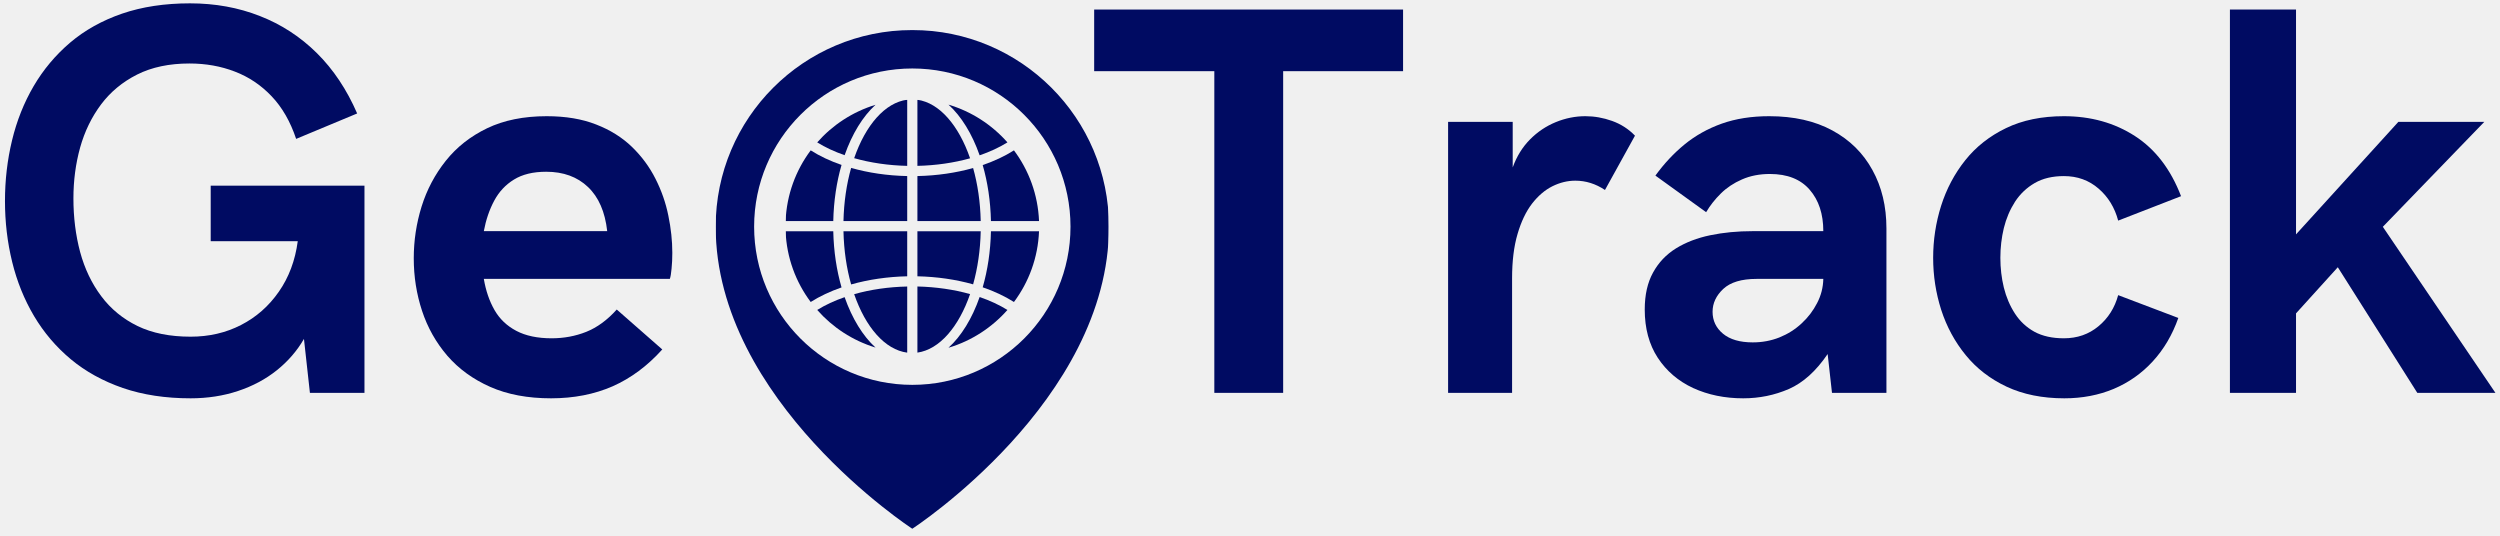
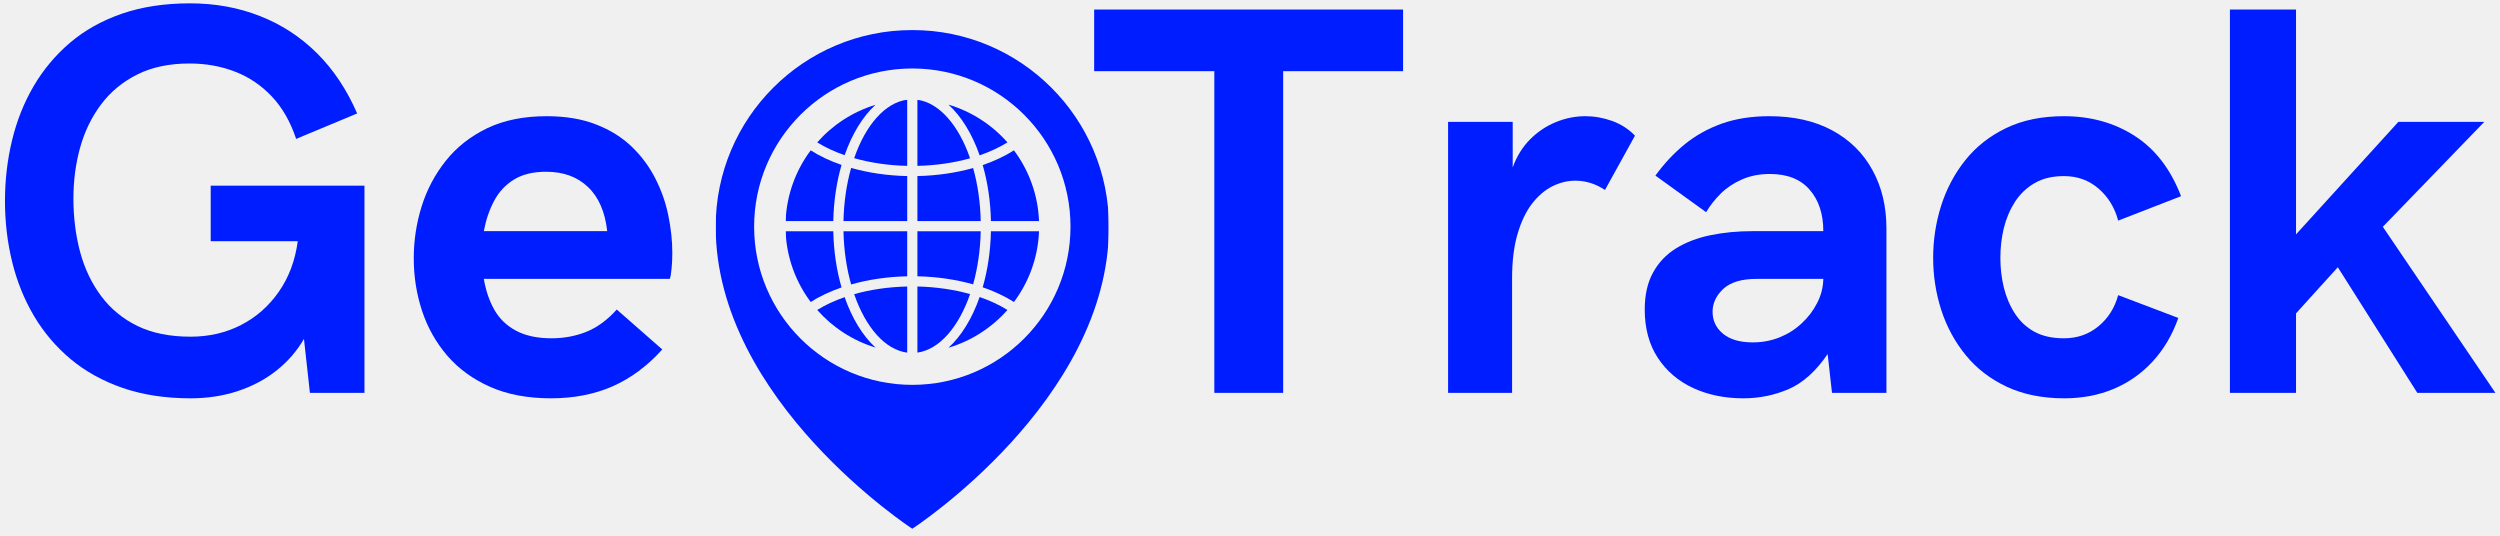
<svg xmlns="http://www.w3.org/2000/svg" width="420" height="90" viewBox="0 0 420 90" fill="none">
-   <path d="M32.023 66.917C27.799 66.917 24.007 66.338 20.648 65.188C17.283 64.021 14.367 62.411 11.898 60.354C9.424 58.286 7.362 55.865 5.711 53.083C4.07 50.307 2.846 47.281 2.044 44C1.237 40.708 0.836 37.302 0.836 33.771C0.836 30.26 1.231 26.865 2.023 23.583C2.815 20.292 4.023 17.26 5.648 14.479C7.273 11.703 9.315 9.266 11.773 7.167C14.242 5.073 17.153 3.448 20.502 2.292C23.862 1.141 27.669 0.562 31.919 0.562C36.138 0.562 40.049 1.271 43.648 2.688C47.257 4.094 50.45 6.167 53.231 8.917C56.007 11.667 58.263 15.052 60.002 19.062L49.752 23.333C48.778 20.417 47.403 18.031 45.627 16.167C43.846 14.292 41.783 12.912 39.44 12.021C37.106 11.12 34.57 10.667 31.835 10.667C28.429 10.667 25.502 11.287 23.044 12.521C20.585 13.76 18.565 15.432 16.981 17.542C15.398 19.656 14.221 22.073 13.46 24.792C12.71 27.5 12.335 30.349 12.335 33.333C12.335 36.516 12.71 39.516 13.46 42.333C14.221 45.141 15.403 47.615 17.002 49.75C18.596 51.891 20.632 53.562 23.106 54.771C25.575 55.969 28.549 56.562 32.023 56.562C35.117 56.562 37.94 55.911 40.481 54.604C43.033 53.302 45.153 51.438 46.836 49.021C48.528 46.604 49.591 43.771 50.023 40.521H35.398V31.188H61.231V66H52.065L51.065 56.938C49.908 58.938 48.388 60.698 46.502 62.208C44.627 63.708 42.45 64.87 39.981 65.688C37.523 66.505 34.867 66.917 32.023 66.917Z" fill="#000B62" />
-   <path d="M92.574 66.917C88.657 66.917 85.251 66.276 82.365 65C79.475 63.724 77.074 61.979 75.157 59.771C73.251 57.552 71.834 55.036 70.907 52.229C69.975 49.411 69.511 46.469 69.511 43.396C69.511 40.427 69.949 37.531 70.824 34.708C71.709 31.875 73.063 29.312 74.886 27.021C76.72 24.719 79.037 22.891 81.845 21.542C84.647 20.198 87.98 19.521 91.845 19.521C95.037 19.521 97.808 19.99 100.157 20.917C102.517 21.833 104.517 23.083 106.157 24.667C107.793 26.25 109.115 28.036 110.115 30.021C111.126 32.01 111.85 34.078 112.282 36.229C112.725 38.37 112.949 40.453 112.949 42.479C112.949 43.427 112.907 44.307 112.824 45.125C112.751 45.948 112.657 46.521 112.532 46.854H81.282C81.615 48.828 82.209 50.573 83.074 52.083C83.933 53.583 85.157 54.75 86.74 55.583C88.324 56.417 90.303 56.833 92.678 56.833C94.73 56.833 96.668 56.474 98.49 55.75C100.324 55.016 102.032 53.766 103.615 52L111.261 58.708C108.772 61.474 105.996 63.536 102.928 64.896C99.855 66.24 96.407 66.917 92.574 66.917ZM81.282 38.833H102.011C101.647 35.583 100.574 33.115 98.782 31.417C96.99 29.708 94.647 28.854 91.761 28.854C89.563 28.854 87.761 29.292 86.345 30.167C84.938 31.031 83.834 32.208 83.032 33.708C82.225 35.208 81.641 36.917 81.282 38.833Z" fill="#000B62" />
-   <path d="M204.007 66V11.958H183.82V1.604H235.716V11.958H215.57V66H204.007Z" fill="#000B62" />
-   <path d="M243.28 66V20.479H254.135V28.125C254.801 26.281 255.765 24.719 257.03 23.438C258.291 22.161 259.739 21.188 261.364 20.521C262.989 19.854 264.645 19.521 266.343 19.521C267.853 19.521 269.348 19.786 270.822 20.312C272.306 20.844 273.593 21.667 274.676 22.792L269.635 31.917C268.077 30.875 266.416 30.354 264.655 30.354C263.348 30.354 262.062 30.667 260.801 31.292C259.551 31.917 258.411 32.891 257.385 34.208C256.369 35.531 255.556 37.229 254.947 39.312C254.332 41.396 254.03 43.885 254.03 46.771V66H243.28Z" fill="#000B62" />
-   <path d="M292.858 66.917C289.759 66.917 286.952 66.338 284.441 65.188C281.941 64.021 279.962 62.328 278.504 60.104C277.045 57.87 276.316 55.167 276.316 52C276.316 49.542 276.78 47.474 277.712 45.792C278.639 44.099 279.926 42.745 281.566 41.729C283.202 40.719 285.118 39.979 287.316 39.521C289.524 39.062 291.905 38.833 294.462 38.833H306.316C306.316 35.948 305.551 33.625 304.024 31.875C302.509 30.115 300.28 29.229 297.337 29.229C295.597 29.229 294.035 29.536 292.649 30.146C291.274 30.745 290.092 31.531 289.108 32.5C288.118 33.474 287.295 34.521 286.629 35.646L278.108 29.5C279.566 27.49 281.202 25.74 283.024 24.25C284.842 22.766 286.92 21.604 289.254 20.771C291.597 19.938 294.259 19.521 297.233 19.521C301.368 19.521 304.905 20.323 307.837 21.917C310.764 23.5 313.009 25.719 314.566 28.562C316.134 31.396 316.92 34.667 316.92 38.375V66H307.774L307.045 59.479C305.097 62.344 302.926 64.302 300.524 65.354C298.118 66.396 295.566 66.917 292.858 66.917ZM294.462 57.521C296.045 57.521 297.535 57.245 298.941 56.688C300.358 56.12 301.597 55.333 302.67 54.333C303.754 53.333 304.618 52.198 305.274 50.917C305.941 49.641 306.285 48.286 306.316 46.854H295.108C292.577 46.854 290.712 47.417 289.504 48.542C288.306 49.667 287.712 50.948 287.712 52.375C287.712 53.865 288.295 55.094 289.462 56.062C290.639 57.036 292.306 57.521 294.462 57.521Z" fill="#000B62" />
-   <path d="M346.812 66.917C343.114 66.917 339.88 66.26 337.104 64.958C334.338 63.656 332.047 61.885 330.229 59.646C328.406 57.411 327.041 54.885 326.125 52.062C325.218 49.229 324.77 46.312 324.77 43.312C324.77 40.328 325.213 37.417 326.104 34.583C327.005 31.74 328.359 29.182 330.166 26.917C331.968 24.656 334.255 22.854 337.02 21.521C339.781 20.188 343.02 19.521 346.729 19.521C351.255 19.521 355.234 20.635 358.666 22.854C362.093 25.062 364.677 28.432 366.416 32.958L355.854 37.062C355.27 34.87 354.172 33.078 352.562 31.688C350.948 30.286 349.005 29.583 346.729 29.583C344.812 29.583 343.177 29.974 341.833 30.75C340.484 31.531 339.38 32.578 338.52 33.896C337.672 35.219 337.047 36.688 336.645 38.312C336.255 39.938 336.062 41.604 336.062 43.312C336.062 45.036 336.255 46.703 336.645 48.312C337.047 49.927 337.666 51.375 338.5 52.667C339.333 53.958 340.422 54.979 341.77 55.729C343.13 56.469 344.781 56.833 346.729 56.833C348.979 56.833 350.916 56.161 352.541 54.812C354.166 53.469 355.27 51.724 355.854 49.583L365.958 53.417C364.958 56.25 363.526 58.682 361.666 60.708C359.817 62.724 357.63 64.266 355.104 65.333C352.588 66.385 349.823 66.917 346.812 66.917Z" fill="#000B62" />
-   <path d="M374.627 66V1.604H385.731V39.375L402.919 20.479H417.356L400.315 38.104L419.231 66H406.106L392.752 44.896L385.731 52.646V66H374.627Z" fill="#000B62" />
+   <path d="M32.023 66.917C27.799 66.917 24.007 66.338 20.648 65.188C17.283 64.021 14.367 62.411 11.898 60.354C9.424 58.286 7.362 55.865 5.711 53.083C4.07 50.307 2.846 47.281 2.044 44C1.237 40.708 0.836 37.302 0.836 33.771C0.836 30.26 1.231 26.865 2.023 23.583C2.815 20.292 4.023 17.26 5.648 14.479C7.273 11.703 9.315 9.266 11.773 7.167C14.242 5.073 17.153 3.448 20.502 2.292C23.862 1.141 27.669 0.562 31.919 0.562C36.138 0.562 40.049 1.271 43.648 2.688C47.257 4.094 50.45 6.167 53.231 8.917C56.007 11.667 58.263 15.052 60.002 19.062L49.752 23.333C48.778 20.417 47.403 18.031 45.627 16.167C43.846 14.292 41.783 12.912 39.44 12.021C37.106 11.12 34.57 10.667 31.835 10.667C28.429 10.667 25.502 11.287 23.044 12.521C20.585 13.76 18.565 15.432 16.981 17.542C15.398 19.656 14.221 22.073 13.46 24.792C12.71 27.5 12.335 30.349 12.335 33.333C12.335 36.516 12.71 39.516 13.46 42.333C14.221 45.141 15.403 47.615 17.002 49.75C18.596 51.891 20.632 53.562 23.106 54.771C25.575 55.969 28.549 56.562 32.023 56.562C35.117 56.562 37.94 55.911 40.481 54.604C43.033 53.302 45.153 51.438 46.836 49.021C48.528 46.604 49.591 43.771 50.023 40.521H35.398V31.188H61.231V66H52.065L51.065 56.938C49.908 58.938 48.388 60.698 46.502 62.208C44.627 63.708 42.45 64.87 39.981 65.688C37.523 66.505 34.867 66.917 32.023 66.917Z" fill="#001dff" />
+   <path d="M92.574 66.917C88.657 66.917 85.251 66.276 82.365 65C79.475 63.724 77.074 61.979 75.157 59.771C73.251 57.552 71.834 55.036 70.907 52.229C69.975 49.411 69.511 46.469 69.511 43.396C69.511 40.427 69.949 37.531 70.824 34.708C71.709 31.875 73.063 29.312 74.886 27.021C76.72 24.719 79.037 22.891 81.845 21.542C84.647 20.198 87.98 19.521 91.845 19.521C95.037 19.521 97.808 19.99 100.157 20.917C102.517 21.833 104.517 23.083 106.157 24.667C107.793 26.25 109.115 28.036 110.115 30.021C111.126 32.01 111.85 34.078 112.282 36.229C112.725 38.37 112.949 40.453 112.949 42.479C112.949 43.427 112.907 44.307 112.824 45.125C112.751 45.948 112.657 46.521 112.532 46.854H81.282C81.615 48.828 82.209 50.573 83.074 52.083C83.933 53.583 85.157 54.75 86.74 55.583C88.324 56.417 90.303 56.833 92.678 56.833C94.73 56.833 96.668 56.474 98.49 55.75C100.324 55.016 102.032 53.766 103.615 52L111.261 58.708C108.772 61.474 105.996 63.536 102.928 64.896C99.855 66.24 96.407 66.917 92.574 66.917ZM81.282 38.833H102.011C101.647 35.583 100.574 33.115 98.782 31.417C96.99 29.708 94.647 28.854 91.761 28.854C89.563 28.854 87.761 29.292 86.345 30.167C84.938 31.031 83.834 32.208 83.032 33.708C82.225 35.208 81.641 36.917 81.282 38.833Z" fill="#001dff" />
+   <path d="M204.007 66V11.958H183.82V1.604H235.716V11.958H215.57V66H204.007Z" fill="#001dff" />
+   <path d="M243.28 66V20.479H254.135V28.125C254.801 26.281 255.765 24.719 257.03 23.438C258.291 22.161 259.739 21.188 261.364 20.521C262.989 19.854 264.645 19.521 266.343 19.521C267.853 19.521 269.348 19.786 270.822 20.312C272.306 20.844 273.593 21.667 274.676 22.792L269.635 31.917C268.077 30.875 266.416 30.354 264.655 30.354C263.348 30.354 262.062 30.667 260.801 31.292C259.551 31.917 258.411 32.891 257.385 34.208C256.369 35.531 255.556 37.229 254.947 39.312C254.332 41.396 254.03 43.885 254.03 46.771V66H243.28Z" fill="#001dff" />
+   <path d="M292.858 66.917C289.759 66.917 286.952 66.338 284.441 65.188C281.941 64.021 279.962 62.328 278.504 60.104C277.045 57.87 276.316 55.167 276.316 52C276.316 49.542 276.78 47.474 277.712 45.792C278.639 44.099 279.926 42.745 281.566 41.729C283.202 40.719 285.118 39.979 287.316 39.521C289.524 39.062 291.905 38.833 294.462 38.833H306.316C306.316 35.948 305.551 33.625 304.024 31.875C302.509 30.115 300.28 29.229 297.337 29.229C295.597 29.229 294.035 29.536 292.649 30.146C291.274 30.745 290.092 31.531 289.108 32.5C288.118 33.474 287.295 34.521 286.629 35.646L278.108 29.5C279.566 27.49 281.202 25.74 283.024 24.25C284.842 22.766 286.92 21.604 289.254 20.771C291.597 19.938 294.259 19.521 297.233 19.521C301.368 19.521 304.905 20.323 307.837 21.917C310.764 23.5 313.009 25.719 314.566 28.562C316.134 31.396 316.92 34.667 316.92 38.375V66H307.774L307.045 59.479C305.097 62.344 302.926 64.302 300.524 65.354C298.118 66.396 295.566 66.917 292.858 66.917ZM294.462 57.521C296.045 57.521 297.535 57.245 298.941 56.688C300.358 56.12 301.597 55.333 302.67 54.333C303.754 53.333 304.618 52.198 305.274 50.917C305.941 49.641 306.285 48.286 306.316 46.854H295.108C292.577 46.854 290.712 47.417 289.504 48.542C288.306 49.667 287.712 50.948 287.712 52.375C287.712 53.865 288.295 55.094 289.462 56.062C290.639 57.036 292.306 57.521 294.462 57.521Z" fill="#001dff" />
+   <path d="M346.812 66.917C343.114 66.917 339.88 66.26 337.104 64.958C334.338 63.656 332.047 61.885 330.229 59.646C328.406 57.411 327.041 54.885 326.125 52.062C325.218 49.229 324.77 46.312 324.77 43.312C324.77 40.328 325.213 37.417 326.104 34.583C327.005 31.74 328.359 29.182 330.166 26.917C331.968 24.656 334.255 22.854 337.02 21.521C339.781 20.188 343.02 19.521 346.729 19.521C351.255 19.521 355.234 20.635 358.666 22.854C362.093 25.062 364.677 28.432 366.416 32.958L355.854 37.062C355.27 34.87 354.172 33.078 352.562 31.688C350.948 30.286 349.005 29.583 346.729 29.583C344.812 29.583 343.177 29.974 341.833 30.75C340.484 31.531 339.38 32.578 338.52 33.896C337.672 35.219 337.047 36.688 336.645 38.312C336.255 39.938 336.062 41.604 336.062 43.312C336.062 45.036 336.255 46.703 336.645 48.312C337.047 49.927 337.666 51.375 338.5 52.667C339.333 53.958 340.422 54.979 341.77 55.729C343.13 56.469 344.781 56.833 346.729 56.833C348.979 56.833 350.916 56.161 352.541 54.812C354.166 53.469 355.27 51.724 355.854 49.583L365.958 53.417C364.958 56.25 363.526 58.682 361.666 60.708C359.817 62.724 357.63 64.266 355.104 65.333C352.588 66.385 349.823 66.917 346.812 66.917Z" fill="#001dff" />
+   <path d="M374.627 66V1.604H385.731V39.375L402.919 20.479H417.356L400.315 38.104L419.231 66H406.106L392.752 44.896L385.731 52.646V66H374.627Z" fill="#001dff" />
  <mask id="mask0_20_262" style="mask-type:luminance" maskUnits="userSpaceOnUse" x="120" y="5" width="67" height="85">
    <path d="M120.229 5.047H186.229V89.047H120.229V5.047Z" fill="white" />
  </mask>
  <g mask="url(#mask0_20_262)">
-     <path d="M153.271 64.656C138.589 64.656 126.693 52.755 126.693 38.078C126.693 23.401 138.589 11.505 153.271 11.505C167.948 11.505 179.844 23.401 179.844 38.078C179.844 52.755 167.948 64.656 153.271 64.656ZM153.271 5.047C135.026 5.047 120.234 19.838 120.234 38.078C120.234 67.349 153.266 88.828 153.266 88.828C153.271 88.828 186.302 67.349 186.302 38.078C186.302 19.838 171.51 5.047 153.271 5.047Z" fill="#000B62" />
+     <path d="M153.271 64.656C138.589 64.656 126.693 52.755 126.693 38.078C126.693 23.401 138.589 11.505 153.271 11.505C167.948 11.505 179.844 23.401 179.844 38.078C179.844 52.755 167.948 64.656 153.271 64.656ZM153.271 5.047C135.026 5.047 120.234 19.838 120.234 38.078C120.234 67.349 153.266 88.828 153.266 88.828C153.271 88.828 186.302 67.349 186.302 38.078C186.302 19.838 171.51 5.047 153.271 5.047Z" fill="#001dff" />
  </g>
  <mask id="mask1_20_262" style="mask-type:luminance" maskUnits="userSpaceOnUse" x="131" y="24" width="11" height="14">
    <path d="M131.979 24H142V37.333H131.979V24Z" fill="white" />
  </mask>
  <g mask="url(#mask1_20_262)">
-     <path d="M141.38 27.708C139.469 27.052 137.719 26.229 136.198 25.26C133.698 28.599 132.161 32.693 131.979 37.135H139.99C140.063 33.755 140.552 30.562 141.38 27.708Z" fill="#000B62" />
+     <path d="M141.38 27.708C139.469 27.052 137.719 26.229 136.198 25.26C133.698 28.599 132.161 32.693 131.979 37.135H139.99C140.063 33.755 140.552 30.562 141.38 27.708Z" fill="#001dff" />
  </g>
-   <path d="M164.578 26.094C166.297 25.505 167.87 24.776 169.25 23.922C166.635 20.963 163.224 18.734 159.344 17.578C161.505 19.537 163.318 22.49 164.578 26.094Z" fill="#000B62" />
-   <path d="M147.089 17.604C143.255 18.771 139.875 20.99 137.292 23.922C138.651 24.766 140.203 25.484 141.896 26.073C143.151 22.495 144.948 19.557 147.089 17.604Z" fill="#000B62" />
+   <path d="M164.578 26.094C166.297 25.505 167.87 24.776 169.25 23.922C166.635 20.963 163.224 18.734 159.344 17.578C161.505 19.537 163.318 22.49 164.578 26.094Z" fill="#001dff" />
+   <path d="M147.089 17.604C143.255 18.771 139.875 20.99 137.292 23.922C138.651 24.766 140.203 25.484 141.896 26.073C143.151 22.495 144.948 19.557 147.089 17.604Z" fill="#001dff" />
  <mask id="mask2_20_262" style="mask-type:luminance" maskUnits="userSpaceOnUse" x="154" y="16" width="10" height="12">
    <path d="M154 16.75H163.333V28H154V16.75Z" fill="white" />
  </mask>
  <g mask="url(#mask2_20_262)">
-     <path d="M162.974 26.594C161.073 21.083 157.844 17.287 154.125 16.76V27.865C157.245 27.797 160.255 27.354 162.974 26.594Z" fill="#000B62" />
+     <path d="M162.974 26.594C161.073 21.083 157.844 17.287 154.125 16.76V27.865C157.245 27.797 160.255 27.354 162.974 26.594Z" fill="#001dff" />
  </g>
-   <path d="M141.896 49.922C140.203 50.51 138.651 51.229 137.292 52.073C139.875 55.005 143.255 57.224 147.089 58.391C144.948 56.438 143.151 53.5 141.896 49.922Z" fill="#000B62" />
-   <path d="M159.344 58.422C163.224 57.266 166.635 55.031 169.25 52.073C167.87 51.219 166.297 50.49 164.578 49.901C163.318 53.505 161.505 56.464 159.344 58.422Z" fill="#000B62" />
+   <path d="M141.896 49.922C140.203 50.51 138.651 51.229 137.292 52.073C139.875 55.005 143.255 57.224 147.089 58.391C144.948 56.438 143.151 53.5 141.896 49.922Z" fill="#001dff" />
+   <path d="M159.344 58.422C163.224 57.266 166.635 55.031 169.25 52.073C167.87 51.219 166.297 50.49 164.578 49.901C163.318 53.505 161.505 56.464 159.344 58.422Z" fill="#001dff" />
  <mask id="mask3_20_262" style="mask-type:luminance" maskUnits="userSpaceOnUse" x="164" y="24" width="11" height="14">
    <path d="M164.667 24H174.979V37.333H164.667V24Z" fill="white" />
  </mask>
  <g mask="url(#mask3_20_262)">
-     <path d="M166.479 37.135H174.557C174.38 32.693 172.839 28.599 170.344 25.26C168.802 26.24 167.031 27.068 165.094 27.729C165.917 30.583 166.406 33.766 166.479 37.135Z" fill="#000B62" />
+     <path d="M166.479 37.135H174.557C174.38 32.693 172.839 28.599 170.344 25.26C168.802 26.24 167.031 27.068 165.094 27.729C165.917 30.583 166.406 33.766 166.479 37.135Z" fill="#001dff" />
  </g>
  <mask id="mask4_20_262" style="mask-type:luminance" maskUnits="userSpaceOnUse" x="164" y="38" width="11" height="14">
    <path d="M164.667 38.667H174.979V52H164.667V38.667Z" fill="white" />
  </mask>
  <g mask="url(#mask4_20_262)">
-     <path d="M165.094 48.266C167.031 48.927 168.802 49.761 170.344 50.734C172.844 47.391 174.38 43.292 174.557 38.849H166.479C166.406 42.224 165.917 45.411 165.094 48.266Z" fill="#000B62" />
+     <path d="M165.094 48.266C167.031 48.927 168.802 49.761 170.344 50.734C172.844 47.391 174.38 43.292 174.557 38.849H166.479C166.406 42.224 165.917 45.411 165.094 48.266Z" fill="#001dff" />
  </g>
  <mask id="mask5_20_262" style="mask-type:luminance" maskUnits="userSpaceOnUse" x="131" y="38" width="11" height="14">
    <path d="M131.979 38.667H142V52H131.979V38.667Z" fill="white" />
  </mask>
  <g mask="url(#mask5_20_262)">
-     <path d="M139.99 38.849H131.979C132.156 43.292 133.693 47.391 136.198 50.734C137.719 49.771 139.469 48.948 141.38 48.286C140.552 45.427 140.063 42.229 139.99 38.849Z" fill="#000B62" />
+     <path d="M139.99 38.849H131.979C132.156 43.292 133.693 47.391 136.198 50.734C137.719 49.771 139.469 48.948 141.38 48.286C140.552 45.427 140.063 42.229 139.99 38.849Z" fill="#001dff" />
  </g>
-   <path d="M141.703 38.849C141.771 42.062 142.229 45.094 142.99 47.786C145.891 46.964 149.094 46.49 152.411 46.417V38.849H141.703Z" fill="#000B62" />
-   <path d="M152.411 29.578C149.094 29.511 145.891 29.037 142.99 28.208C142.229 30.901 141.776 33.927 141.703 37.136H152.411V29.578Z" fill="#000B62" />
+   <path d="M141.703 38.849C141.771 42.062 142.229 45.094 142.99 47.786C145.891 46.964 149.094 46.49 152.411 46.417V38.849H141.703Z" fill="#001dff" />
+   <path d="M152.411 29.578C149.094 29.511 145.891 29.037 142.99 28.208C142.229 30.901 141.776 33.927 141.703 37.136H152.411V29.578Z" fill="#001dff" />
  <mask id="mask6_20_262" style="mask-type:luminance" maskUnits="userSpaceOnUse" x="143" y="48" width="10" height="12">
    <path d="M143.333 48H152.667V59.75H143.333V48Z" fill="white" />
  </mask>
  <g mask="url(#mask6_20_262)">
-     <path d="M152.411 59.245V48.135C149.266 48.203 146.234 48.646 143.5 49.422C145.411 54.958 148.667 58.755 152.411 59.245Z" fill="#000B62" />
+     <path d="M152.411 59.245V48.135C149.266 48.203 146.234 48.646 143.5 49.422C145.411 54.958 148.667 58.755 152.411 59.245Z" fill="#001dff" />
  </g>
  <mask id="mask7_20_262" style="mask-type:luminance" maskUnits="userSpaceOnUse" x="143" y="16" width="10" height="12">
    <path d="M143.333 16.75H152.667V28H143.333V16.75Z" fill="white" />
  </mask>
  <g mask="url(#mask7_20_262)">
-     <path d="M152.411 16.75C148.667 17.24 145.411 21.042 143.5 26.573C146.234 27.349 149.266 27.797 152.411 27.865V16.75Z" fill="#000B62" />
+     <path d="M152.411 16.75C148.667 17.24 145.411 21.042 143.5 26.573C146.234 27.349 149.266 27.797 152.411 27.865V16.75Z" fill="#001dff" />
  </g>
-   <path d="M154.125 46.417C157.417 46.49 160.599 46.953 163.484 47.771C164.24 45.078 164.693 42.052 164.76 38.849H154.125V46.417Z" fill="#000B62" />
+   <path d="M154.125 46.417C157.417 46.49 160.599 46.953 163.484 47.771C164.24 45.078 164.693 42.052 164.76 38.849H154.125V46.417Z" fill="#001dff" />
  <mask id="mask8_20_262" style="mask-type:luminance" maskUnits="userSpaceOnUse" x="154" y="48" width="10" height="12">
    <path d="M154 48H163.333V59.75H154V48Z" fill="white" />
  </mask>
  <g mask="url(#mask8_20_262)">
-     <path d="M154.125 59.24C157.844 58.708 161.073 54.911 162.974 49.406C160.255 48.641 157.245 48.203 154.125 48.13V59.24Z" fill="#000B62" />
+     <path d="M154.125 59.24C157.844 58.708 161.073 54.911 162.974 49.406C160.255 48.641 157.245 48.203 154.125 48.13V59.24Z" fill="#001dff" />
  </g>
-   <path d="M164.76 37.135C164.693 33.932 164.24 30.917 163.484 28.229C160.599 29.042 157.417 29.51 154.125 29.578V37.135H164.76Z" fill="#000B62" />
+   <path d="M164.76 37.135C164.693 33.932 164.24 30.917 163.484 28.229C160.599 29.042 157.417 29.51 154.125 29.578V37.135H164.76Z" fill="#001dff" />
</svg>
